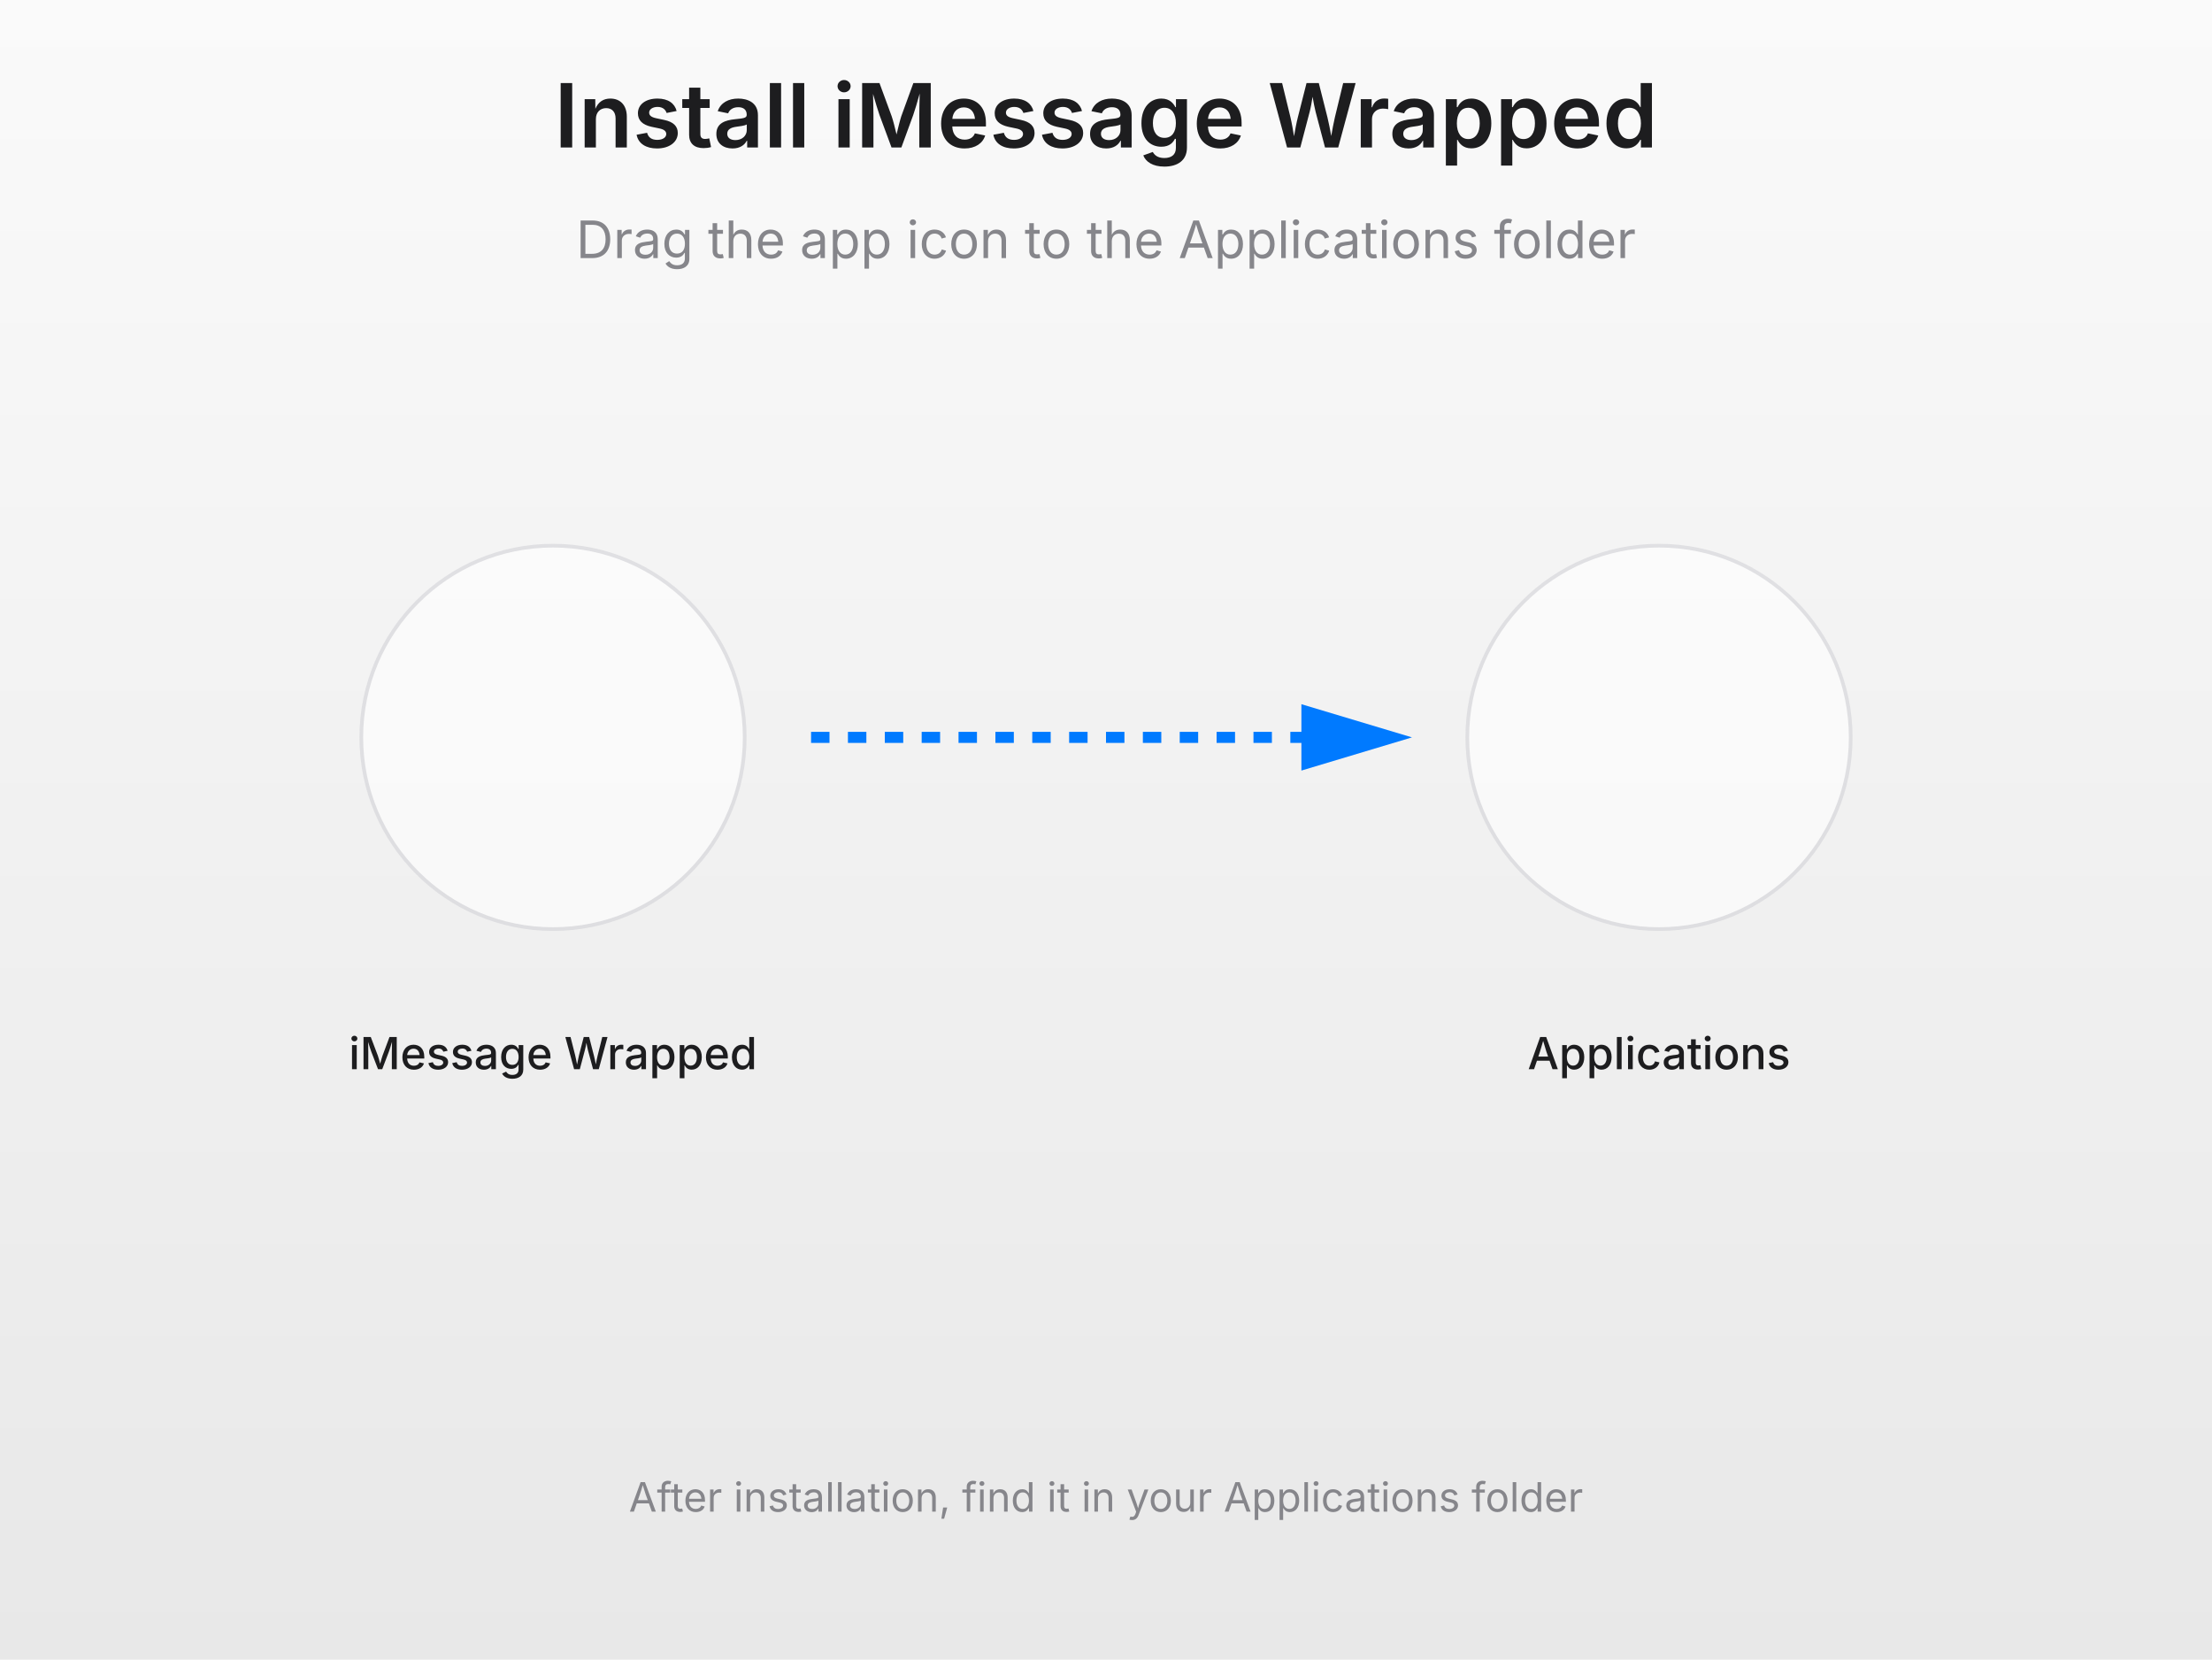
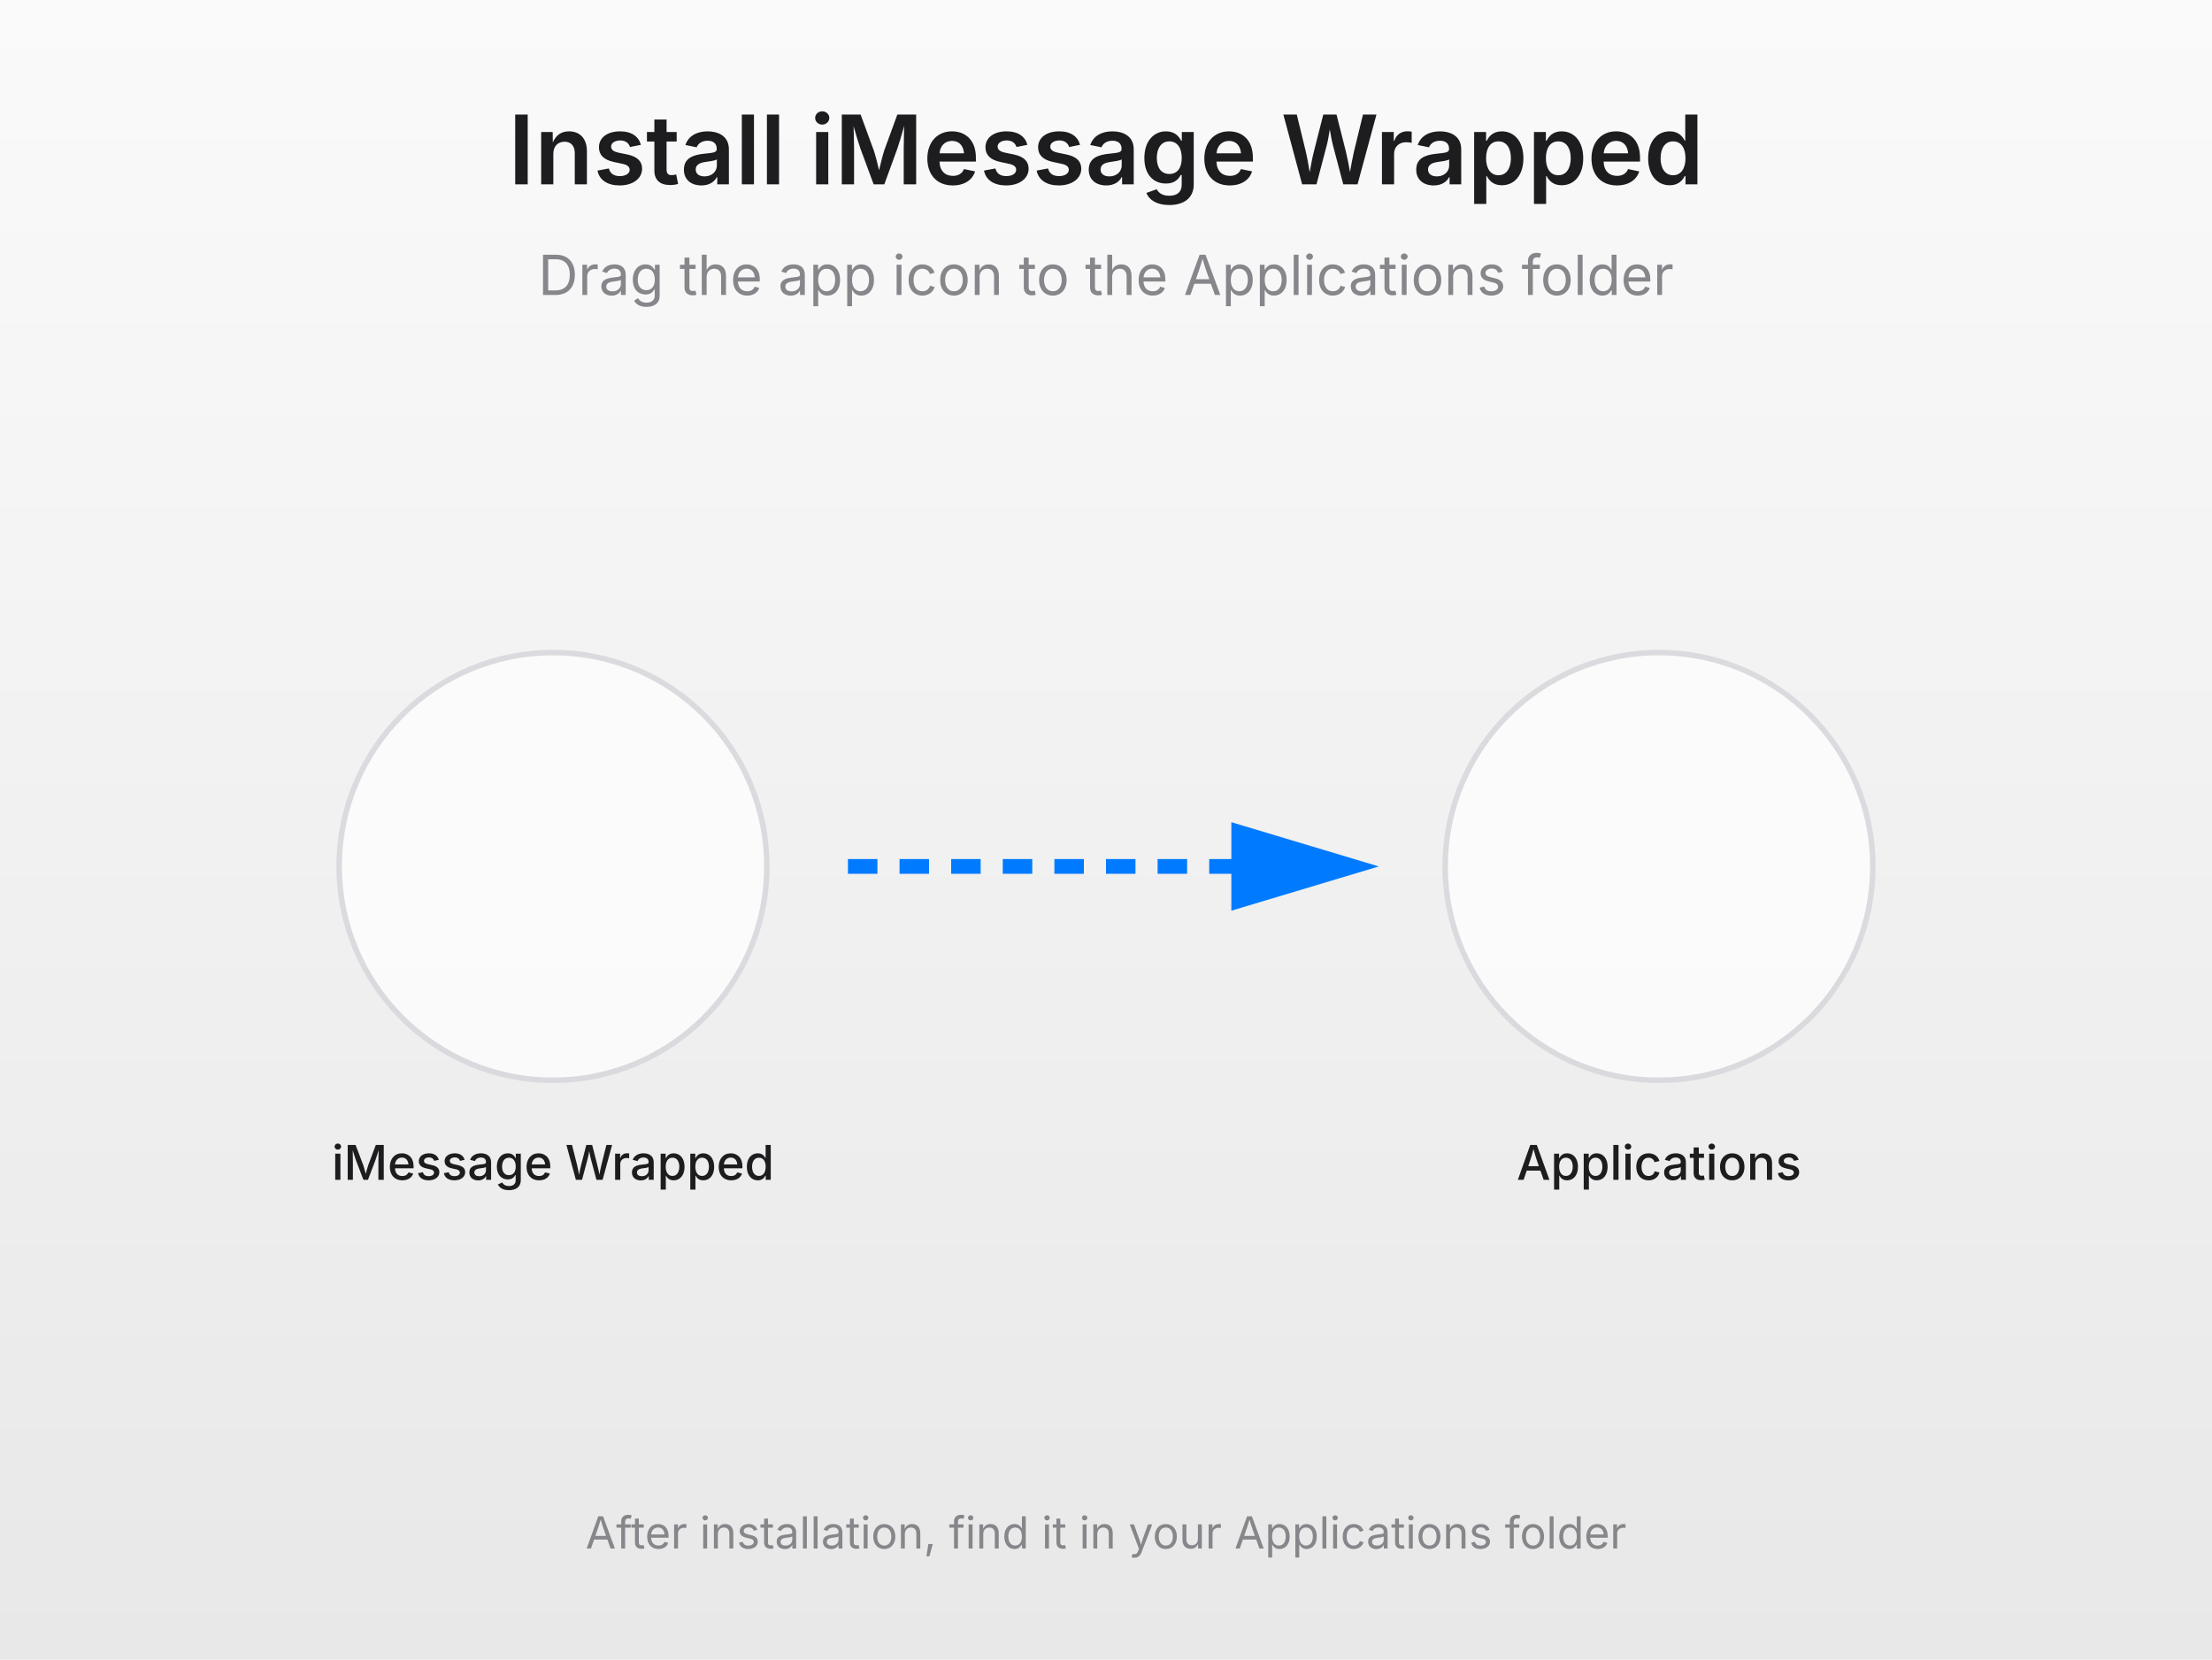
<svg xmlns="http://www.w3.org/2000/svg" width="600" height="450">
  <rect width="600" height="450" fill="#f5f5f7" />
  <defs>
    <linearGradient id="bgGradient" x1="0%" y1="0%" x2="0%" y2="100%">
      <stop offset="0%" style="stop-color:#fafafa;stop-opacity:1" />
      <stop offset="100%" style="stop-color:#e8e8e8;stop-opacity:1" />
    </linearGradient>
    <marker id="arrowhead" markerWidth="10" markerHeight="10" refX="9" refY="3" orient="auto">
      <polygon points="0 0, 10 3, 0 6" fill="#007AFF" />
    </marker>
  </defs>
  <rect width="600" height="450" fill="url(#bgGradient)" />
-   <text x="300" y="40" font-family="-apple-system, BlinkMacSystemFont, 'SF Pro Display', sans-serif" font-size="24" font-weight="600" fill="#1d1d1f" text-anchor="middle">
+   <text x="300" y="50" font-family="-apple-system, BlinkMacSystemFont, 'SF Pro Display', sans-serif" font-size="26" font-weight="600" fill="#1d1d1f" text-anchor="middle">
    Install iMessage Wrapped
  </text>
-   <text x="300" y="70" font-family="-apple-system, BlinkMacSystemFont, 'SF Pro Text', sans-serif" font-size="14" fill="#86868b" text-anchor="middle">
+   <text x="300" y="80" font-family="-apple-system, BlinkMacSystemFont, 'SF Pro Text', sans-serif" font-size="15" fill="#86868b" text-anchor="middle">
    Drag the app icon to the Applications folder
  </text>
-   <line x1="220" y1="200" x2="380" y2="200" stroke="#007AFF" stroke-width="3" marker-end="url(#arrowhead)" stroke-dasharray="5,5">
-     <animate attributeName="stroke-dashoffset" from="0" to="-10" dur="0.5s" repeatCount="indefinite" />
+   <line x1="230" y1="235" x2="370" y2="235" stroke="#007AFF" stroke-width="4" marker-end="url(#arrowhead)" stroke-dasharray="8,6">
+     <animate attributeName="stroke-dashoffset" from="0" to="-14" dur="0.6s" repeatCount="indefinite" />
  </line>
-   <circle cx="150" cy="200" r="52" fill="#ffffff" opacity="0.6" stroke="#d2d2d7" stroke-width="1" />
-   <circle cx="450" cy="200" r="52" fill="#ffffff" opacity="0.6" stroke="#d2d2d7" stroke-width="1" />
-   <text x="150" y="290" font-family="-apple-system, BlinkMacSystemFont, 'SF Pro Text', sans-serif" font-size="12" fill="#1d1d1f" text-anchor="middle" font-weight="500">
+   <circle cx="150" cy="235" r="58" fill="#ffffff" opacity="0.7" stroke="#d2d2d7" stroke-width="1.5" />
+   <circle cx="450" cy="235" r="58" fill="#ffffff" opacity="0.7" stroke="#d2d2d7" stroke-width="1.5" />
+   <text x="150" y="320" font-family="-apple-system, BlinkMacSystemFont, 'SF Pro Text', sans-serif" font-size="13" fill="#1d1d1f" text-anchor="middle" font-weight="500">
    iMessage Wrapped
  </text>
-   <text x="450" y="290" font-family="-apple-system, BlinkMacSystemFont, 'SF Pro Text', sans-serif" font-size="12" fill="#1d1d1f" text-anchor="middle" font-weight="500">
+   <text x="450" y="320" font-family="-apple-system, BlinkMacSystemFont, 'SF Pro Text', sans-serif" font-size="13" fill="#1d1d1f" text-anchor="middle" font-weight="500">
    Applications
  </text>
-   <text x="300" y="410" font-family="-apple-system, BlinkMacSystemFont, 'SF Pro Text', sans-serif" font-size="11" fill="#86868b" text-anchor="middle">
+   <text x="300" y="420" font-family="-apple-system, BlinkMacSystemFont, 'SF Pro Text', sans-serif" font-size="12" fill="#86868b" text-anchor="middle">
    After installation, find it in your Applications folder
  </text>
</svg>
